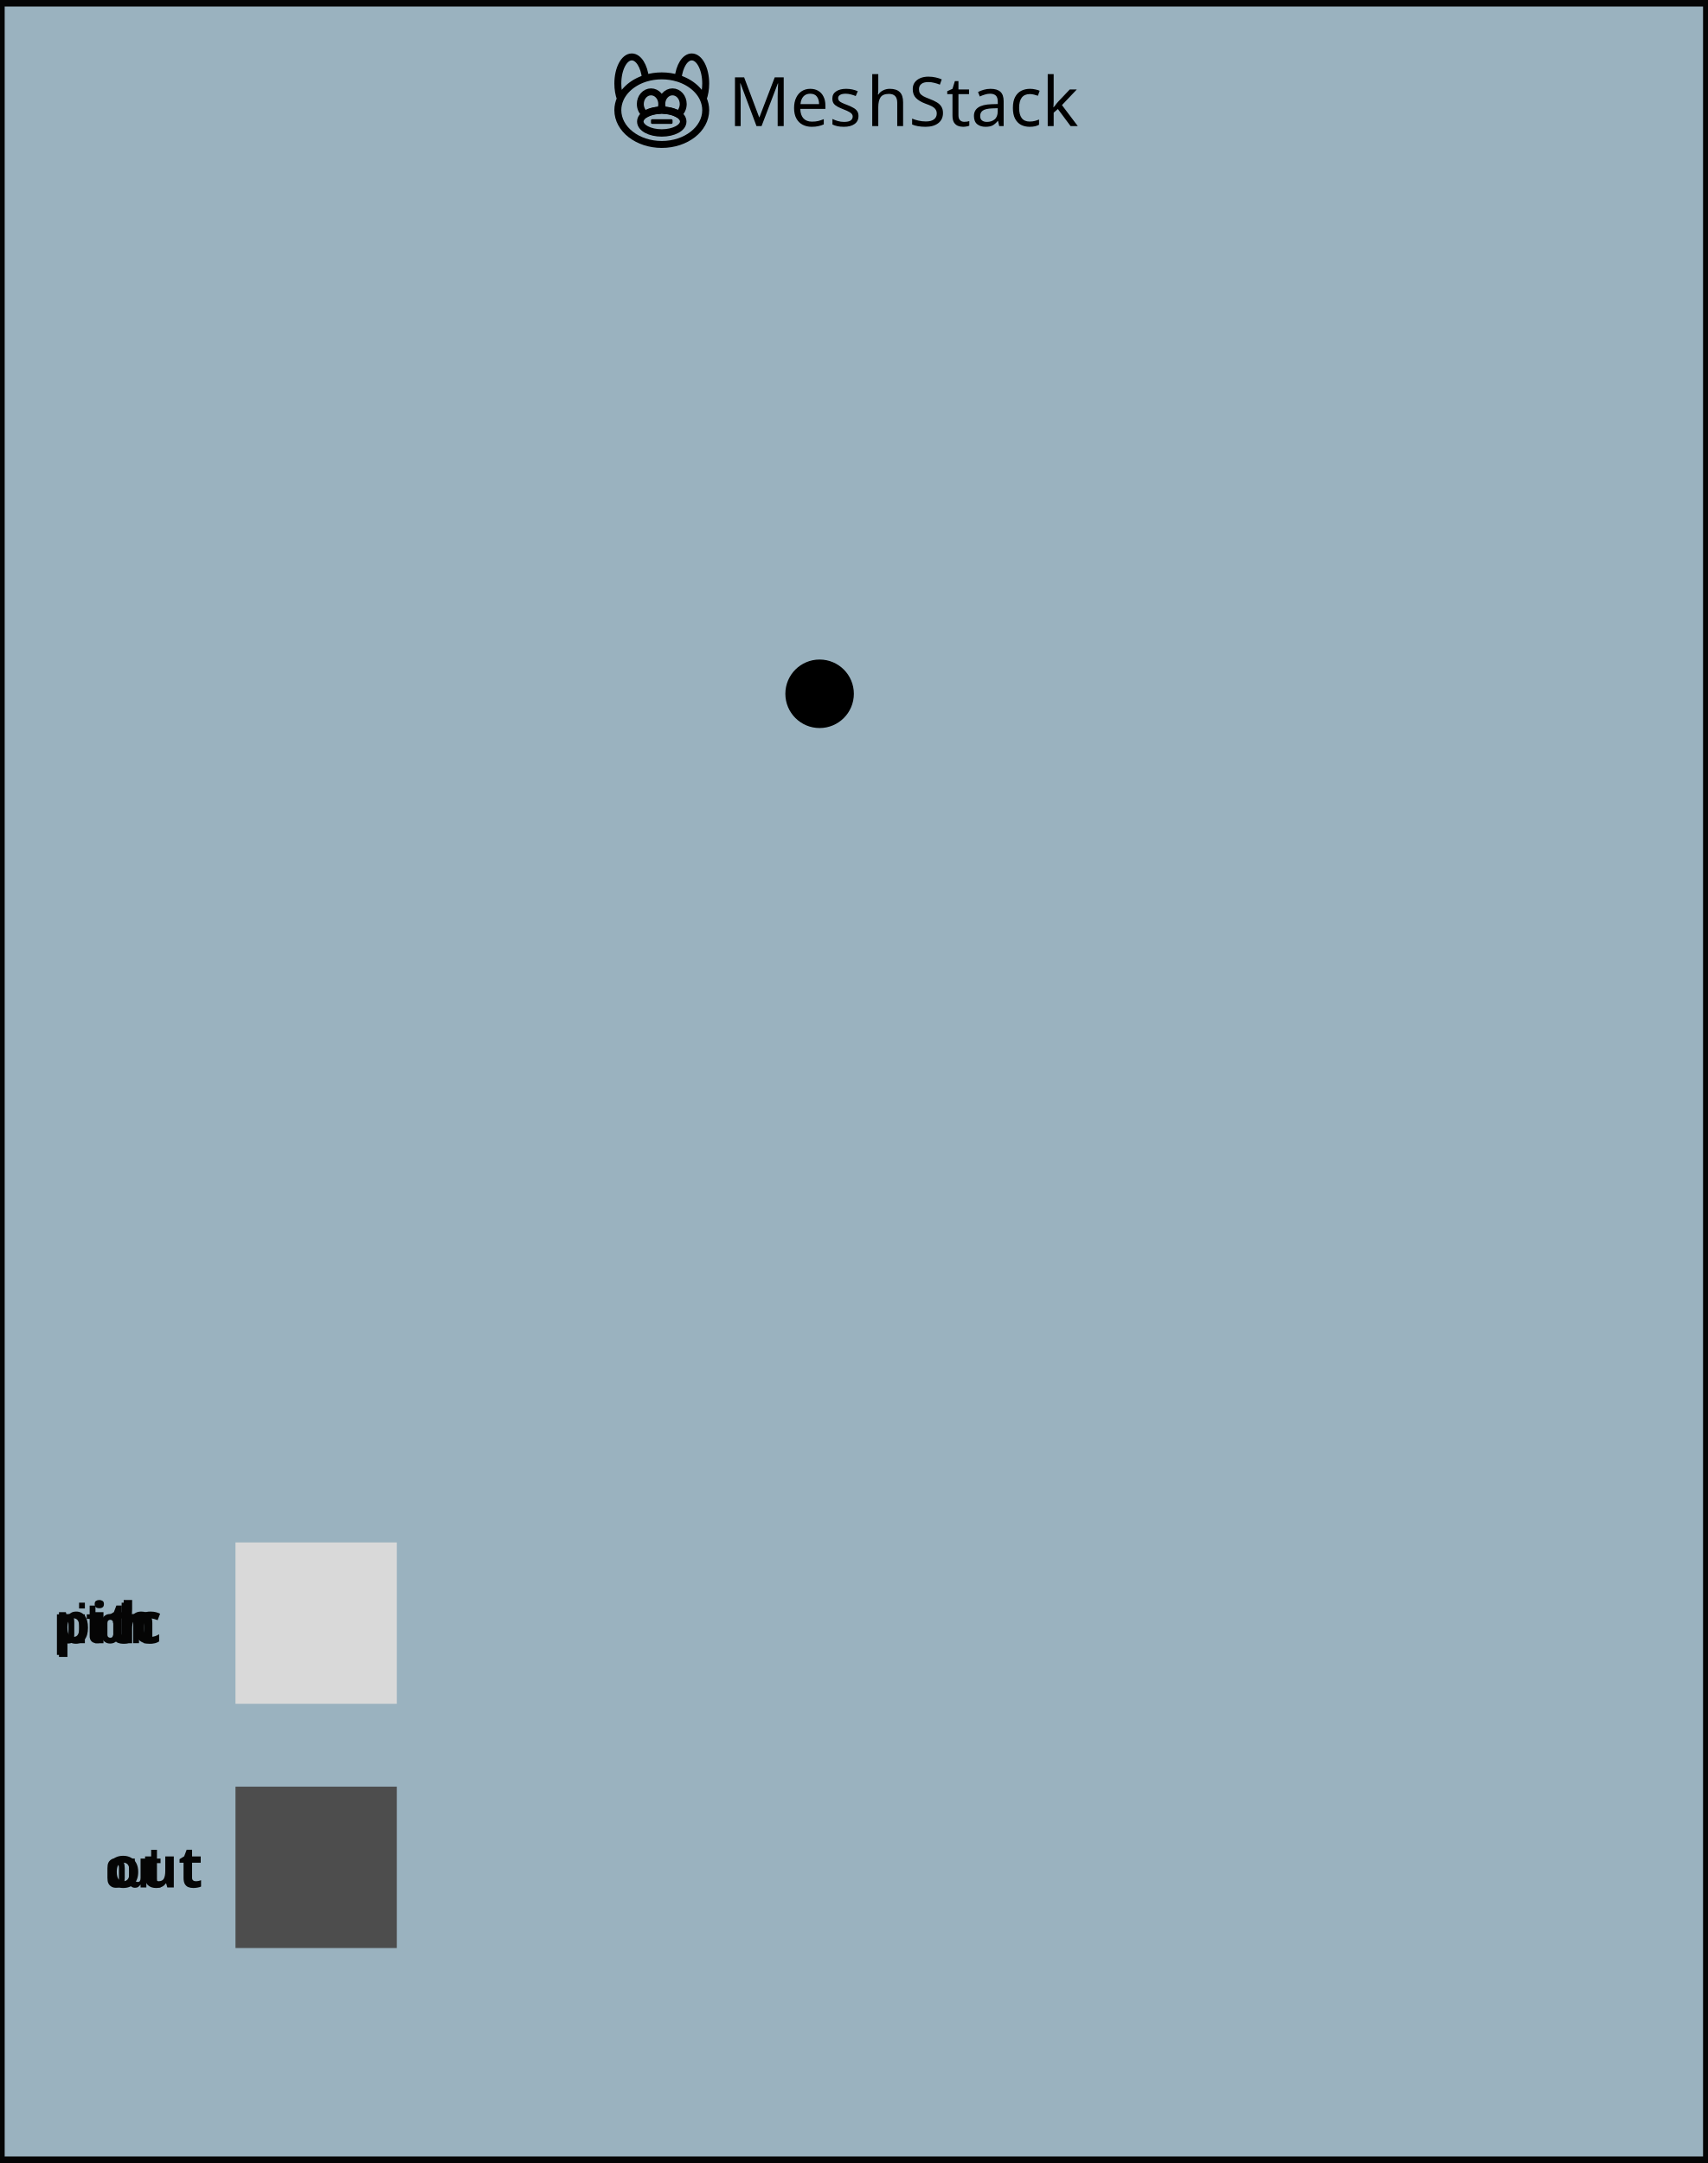
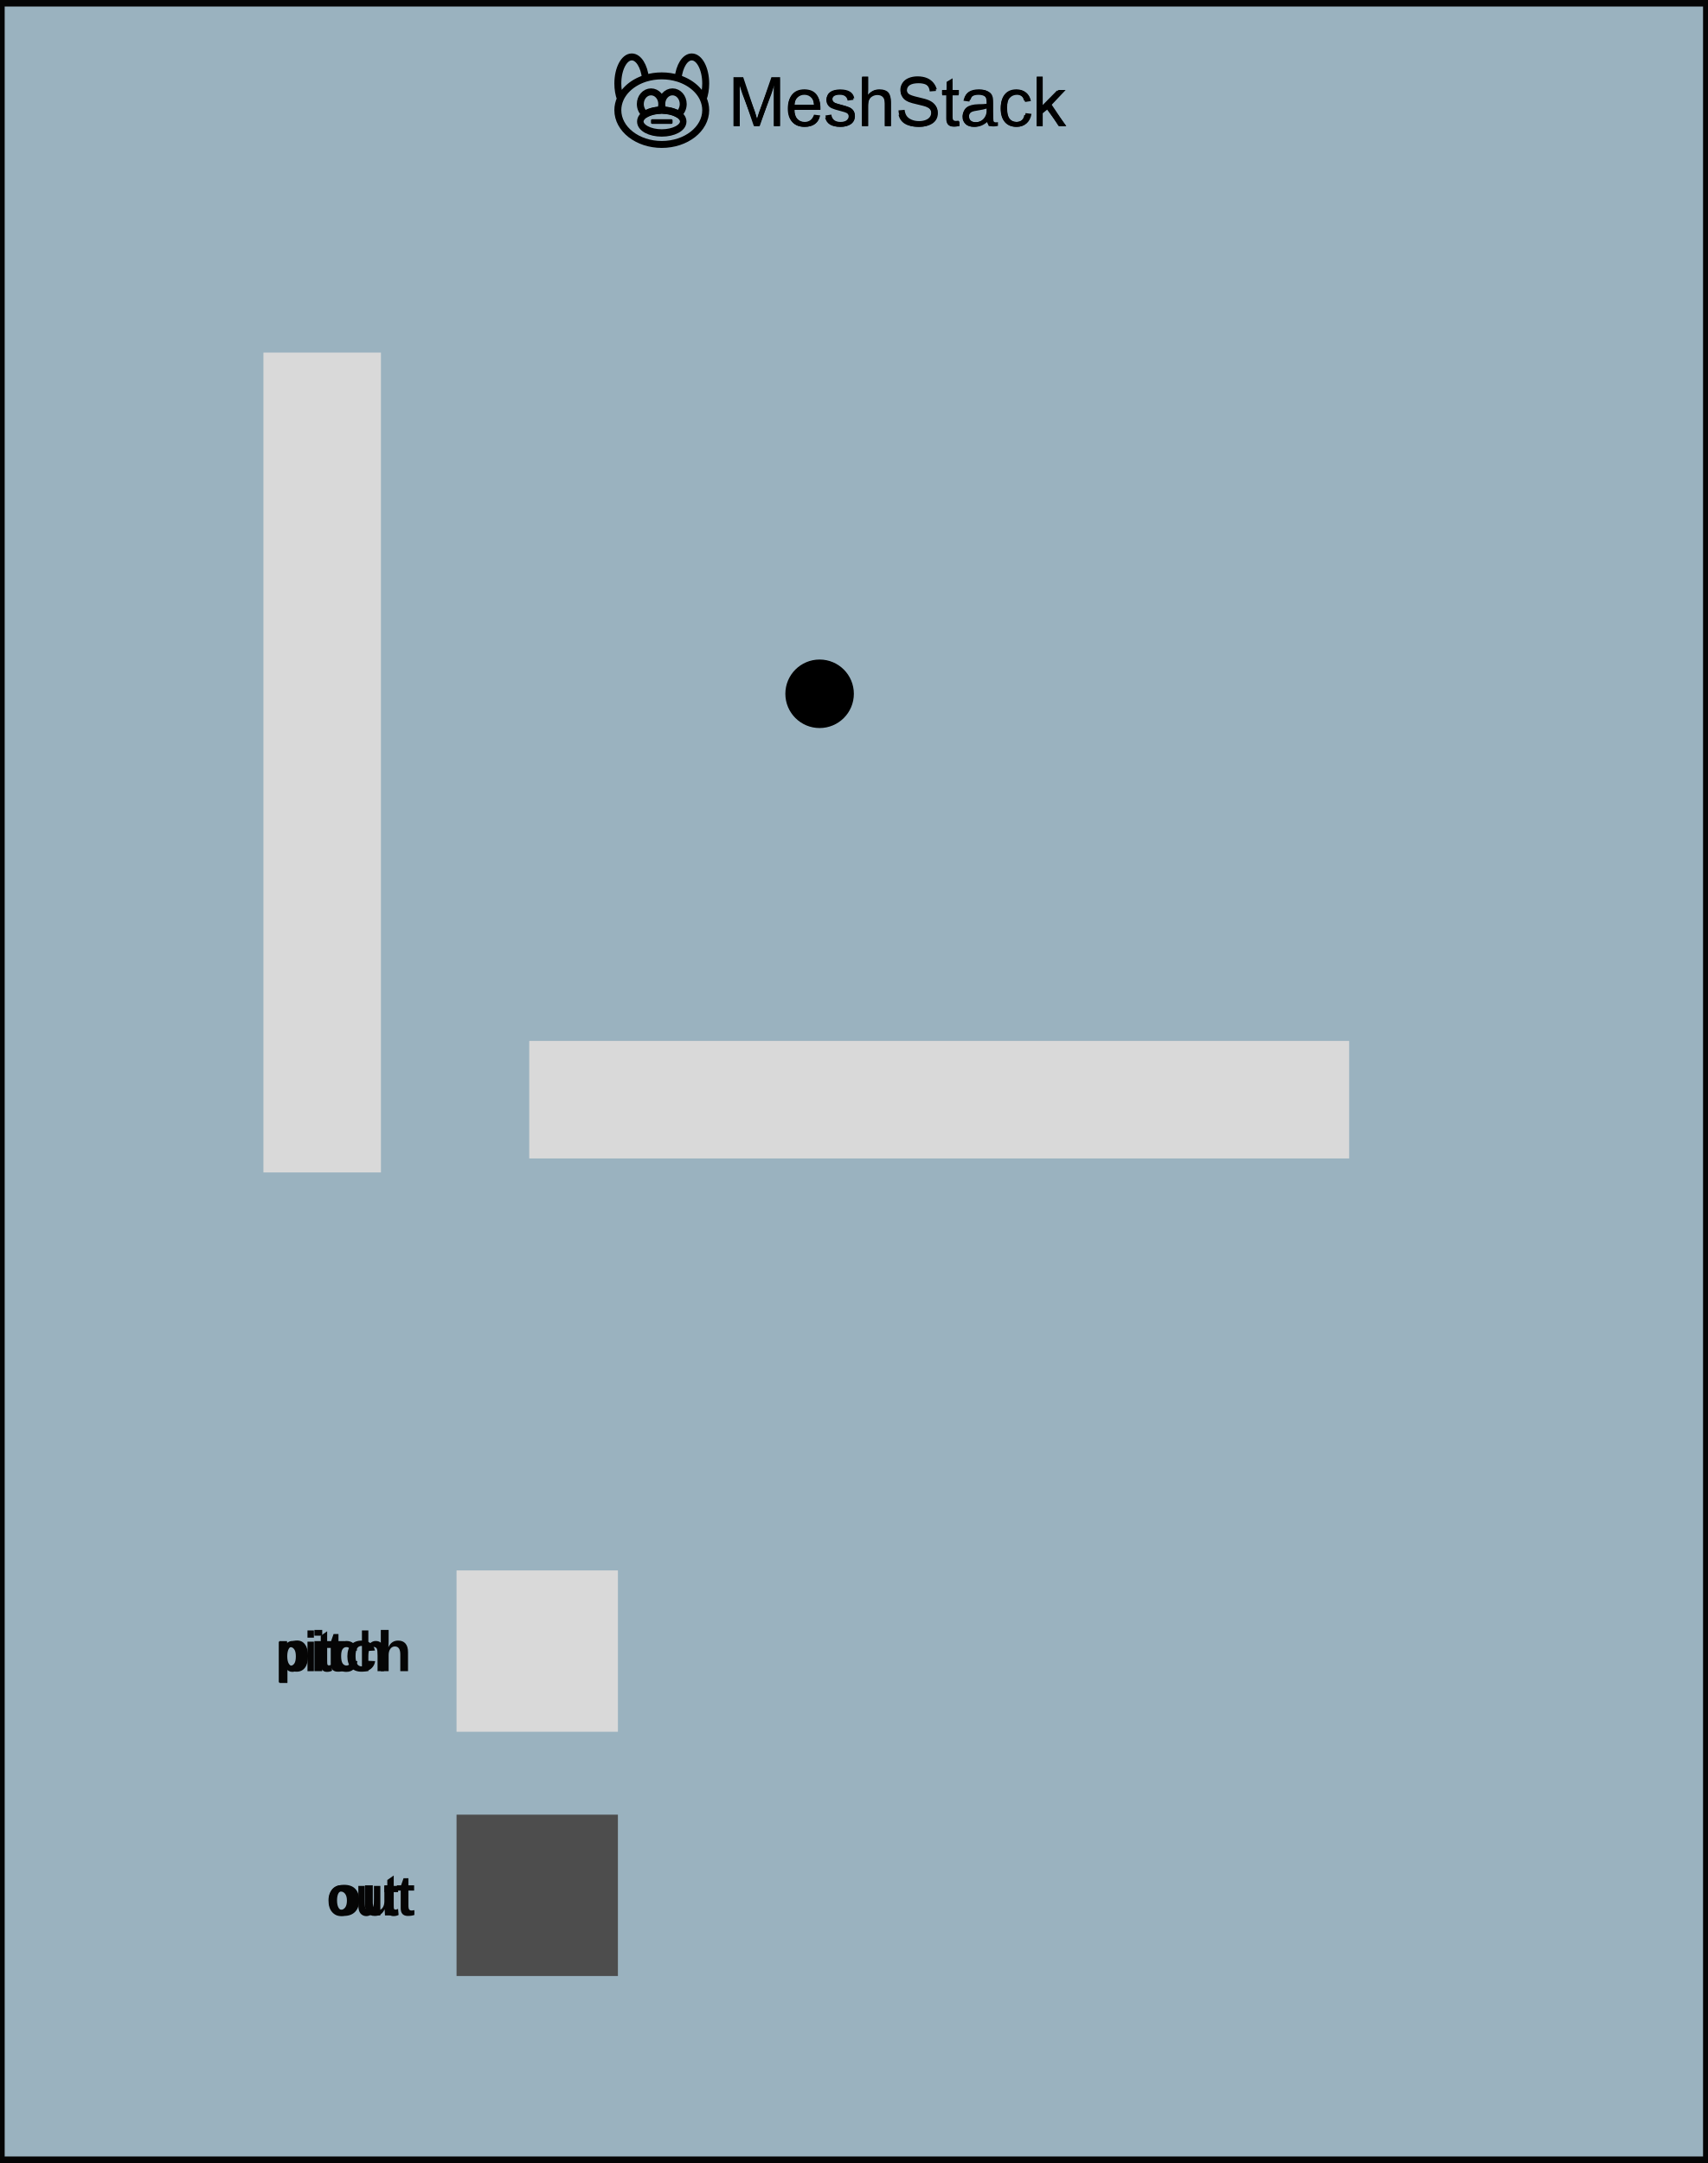
<svg xmlns="http://www.w3.org/2000/svg" width="100%" height="100%" viewBox="0 0 300 380" version="1.1" xml:space="preserve" style="fill-rule:evenodd;clip-rule:evenodd;stroke-linecap:round;stroke-linejoin:round;stroke-miterlimit:1.5;">
  <g transform="matrix(1.4417,0,0,2.01589,-75.7704,-120.797)">
    <rect x="52.556" y="59.922" width="208.087" height="188.503" style="fill:rgb(154,178,191);stroke:rgb(5,5,5);stroke-width:1.14px;" />
  </g>
-   <g id="Mode-knob" transform="matrix(0.758898,0,0,0.758898,101.741,-112.244)">
-     <circle cx="55.661" cy="308.513" r="7.929" />
-   </g>
-   <g transform="matrix(1,0,0,1,-25.2865,-27.7674)">
+   <g transform="matrix(1,0,0,1,13.5492,-22.8515)">
    <g id="Out-output" transform="matrix(0.175002,0,0,0.175002,57.2139,322.943)">
      <rect x="53.94" y="106.916" width="161.978" height="161.978" style="fill:rgb(77,77,77);" />
    </g>
    <g transform="matrix(1,0,0,1,-45.3679,241.05)">
-       <path d="M89.528,114.936C89.528,114.73 89.541,114.54 89.568,114.366C89.595,114.193 89.645,114.04 89.718,113.906C89.838,113.686 90.01,113.51 90.233,113.376C90.456,113.243 90.728,113.176 91.048,113.176C91.368,113.176 91.64,113.243 91.863,113.376C92.086,113.51 92.258,113.686 92.378,113.906C92.451,114.04 92.501,114.193 92.528,114.366C92.555,114.54 92.568,114.73 92.568,114.936L92.568,116.606C92.568,116.813 92.555,117.003 92.528,117.176C92.501,117.35 92.451,117.503 92.378,117.636C92.258,117.856 92.086,118.033 91.863,118.166C91.64,118.3 91.368,118.366 91.048,118.366C90.728,118.366 90.456,118.3 90.233,118.166C90.01,118.033 89.838,117.856 89.718,117.636C89.645,117.503 89.595,117.35 89.568,117.176C89.541,117.003 89.528,116.813 89.528,116.606L89.528,114.936ZM90.548,116.766C90.548,116.96 90.593,117.105 90.683,117.201C90.773,117.298 90.895,117.346 91.048,117.346C91.201,117.346 91.323,117.298 91.413,117.201C91.503,117.105 91.548,116.96 91.548,116.766L91.548,114.776C91.548,114.583 91.503,114.438 91.413,114.341C91.323,114.245 91.201,114.196 91.048,114.196C90.895,114.196 90.773,114.245 90.683,114.341C90.593,114.438 90.548,114.583 90.548,114.776L90.548,116.766Z" style="fill:rgb(5,5,5);fill-rule:nonzero;" />
-       <path d="M96.368,113.236L96.368,118.306L95.348,118.306L95.348,117.816L95.328,117.816C95.221,117.976 95.093,118.108 94.943,118.211C94.793,118.315 94.601,118.366 94.368,118.366C94.241,118.366 94.115,118.345 93.988,118.301C93.861,118.258 93.748,118.186 93.648,118.086C93.548,117.986 93.468,117.858 93.408,117.701C93.348,117.545 93.318,117.353 93.318,117.126L93.318,113.236L94.338,113.236L94.338,116.746C94.338,116.933 94.381,117.08 94.468,117.186C94.555,117.293 94.678,117.346 94.838,117.346C95.031,117.346 95.165,117.286 95.238,117.166C95.311,117.046 95.348,116.873 95.348,116.646L95.348,113.236L96.368,113.236Z" style="fill:rgb(5,5,5);fill-rule:nonzero;" />
-       <path d="M97.208,113.236L97.208,111.696L98.228,111.696L98.228,113.236L98.858,113.236L98.858,114.036L98.228,114.036L98.228,116.846C98.228,116.966 98.24,117.06 98.263,117.126C98.286,117.193 98.325,117.243 98.378,117.276C98.431,117.31 98.496,117.33 98.573,117.336C98.65,117.343 98.745,117.346 98.858,117.346L98.858,118.306L98.438,118.306C98.205,118.306 98.01,118.27 97.853,118.196C97.696,118.123 97.571,118.03 97.478,117.916C97.385,117.803 97.316,117.675 97.273,117.531C97.23,117.388 97.208,117.25 97.208,117.116L97.208,114.036L96.698,114.036L96.698,113.236L97.208,113.236Z" style="fill:rgb(5,5,5);fill-rule:nonzero;" />
+       <path d="M89.525,115.64C89.525,115.131 89.626,114.668 89.828,114.251C90.03,113.834 90.293,113.52 90.619,113.312C90.944,113.103 91.31,112.999 91.717,112.999C92.401,112.999 92.938,113.267 93.329,113.803C93.719,114.34 93.915,114.967 93.915,115.684C93.915,116.219 93.813,116.702 93.609,117.132C93.406,117.563 93.139,117.886 92.809,118.103C92.478,118.32 92.116,118.428 91.722,118.428C91.091,118.428 90.567,118.187 90.15,117.704C89.733,117.222 89.525,116.534 89.525,115.64ZM90.677,115.714C90.677,116.239 90.78,116.637 90.986,116.906C91.191,117.176 91.439,117.31 91.73,117.31C92.013,117.31 92.257,117.175 92.459,116.904C92.661,116.633 92.762,116.233 92.762,115.704C92.762,115.188 92.66,114.794 92.454,114.523C92.248,114.252 92.002,114.117 91.715,114.117C91.431,114.117 91.187,114.252 90.983,114.523C90.779,114.794 90.677,115.191 90.677,115.714Z" style="fill:rgb(5,5,5);fill-rule:nonzero;" />
+       <path d="M97.587,118.306L97.587,117.531C97.431,117.812 97.226,118.032 96.972,118.19C96.719,118.349 96.454,118.428 96.178,118.428C95.898,118.428 95.648,118.355 95.427,118.208C95.206,118.062 95.041,117.853 94.932,117.583C94.824,117.312 94.769,116.92 94.769,116.405L94.769,113.121L95.897,113.121L95.897,115.504C95.897,116.184 95.914,116.616 95.948,116.8C95.982,116.984 96.058,117.126 96.175,117.227C96.291,117.328 96.433,117.379 96.598,117.379C96.786,117.379 96.96,117.313 97.119,117.181C97.278,117.049 97.383,116.88 97.433,116.673C97.483,116.466 97.508,116.011 97.508,115.308L97.508,113.121L98.636,113.121L98.636,118.306L97.587,118.306Z" style="fill:rgb(5,5,5);fill-rule:nonzero;" />
+       <path d="M101.752,113.121L101.752,114.214L100.985,114.214L100.985,116.308C100.985,116.761 100.996,117.023 101.019,117.095C101.065,117.225 101.157,117.291 101.297,117.291C101.402,117.291 101.551,117.247 101.747,117.159L101.844,118.223C101.584,118.36 101.289,118.428 100.961,118.428C100.674,118.428 100.445,118.36 100.272,118.223C100.1,118.086 99.984,117.889 99.925,117.632C99.88,117.443 99.857,117.058 99.857,116.478L99.857,114.214L99.339,114.214L99.339,113.121L99.857,113.121L99.857,112.09L100.985,111.29L100.985,113.121L101.752,113.121Z" style="fill:rgb(5,5,5);fill-rule:nonzero;" />
    </g>
    <g transform="matrix(1,0,0,1,-45.3679,241.05)">
-       <text x="89.198px" y="118.306px" style="font-family:'DINCondensed-Bold', 'DIN Condensed';font-weight:700;font-stretch:condensed;font-size:10px;fill:rgb(5,5,5);">out</text>
+       <text x="89.198px" y="118.306px" style="font-family:'ArialNarrow-Bold', 'Arial', sans-serif;font-weight:700;font-stretch:condensed;font-size:10px;fill:rgb(5,5,5);">out</text>
    </g>
  </g>
-   <g transform="matrix(1,0,0,1,-1.06581e-14,46.566)">
+   <g transform="matrix(1,0,0,1,38.8357,51.4819)">
    <g id="Pitch-input" transform="matrix(0.175002,0,0,0.175002,31.9275,205.701)">
      <rect x="53.94" y="106.916" width="161.978" height="161.978" style="fill:rgb(217,217,217);" />
    </g>
    <g transform="matrix(1,0,0,1,-79.6179,123.809)">
-       <path d="M89.618,120.356L89.618,113.236L90.638,113.236L90.638,113.696C90.765,113.55 90.895,113.426 91.028,113.326C91.161,113.226 91.355,113.176 91.608,113.176C92.028,113.176 92.325,113.336 92.498,113.656C92.558,113.77 92.601,113.91 92.628,114.076C92.655,114.243 92.668,114.466 92.668,114.746L92.668,116.676C92.668,117.05 92.658,117.32 92.638,117.486C92.598,117.82 92.445,118.07 92.178,118.236C92.045,118.323 91.851,118.366 91.598,118.366C91.398,118.366 91.22,118.321 91.063,118.231C90.906,118.141 90.771,118.013 90.658,117.846L90.638,117.846L90.638,120.356L89.618,120.356ZM91.648,114.886C91.648,114.68 91.608,114.513 91.528,114.386C91.448,114.26 91.321,114.196 91.148,114.196C90.995,114.196 90.871,114.255 90.778,114.371C90.685,114.488 90.638,114.64 90.638,114.826L90.638,116.796C90.638,116.956 90.686,117.088 90.783,117.191C90.88,117.295 91.001,117.346 91.148,117.346C91.341,117.346 91.473,117.286 91.543,117.166C91.613,117.046 91.648,116.906 91.648,116.746L91.648,114.886Z" style="fill:rgb(5,5,5);fill-rule:nonzero;" />
-       <path d="M93.508,118.306L93.508,113.236L94.528,113.236L94.528,118.306L93.508,118.306ZM93.508,112.206L93.508,111.186L94.528,111.186L94.528,112.206L93.508,112.206Z" style="fill:rgb(5,5,5);fill-rule:nonzero;" />
-       <path d="M95.368,113.236L95.368,111.696L96.388,111.696L96.388,113.236L97.018,113.236L97.018,114.036L96.388,114.036L96.388,116.846C96.388,116.966 96.4,117.06 96.423,117.126C96.446,117.193 96.485,117.243 96.538,117.276C96.591,117.31 96.656,117.33 96.733,117.336C96.81,117.343 96.905,117.346 97.018,117.346L97.018,118.306L96.598,118.306C96.365,118.306 96.17,118.27 96.013,118.196C95.856,118.123 95.731,118.03 95.638,117.916C95.545,117.803 95.476,117.675 95.433,117.531C95.39,117.388 95.368,117.25 95.368,117.116L95.368,114.036L94.858,114.036L94.858,113.236L95.368,113.236Z" style="fill:rgb(5,5,5);fill-rule:nonzero;" />
-       <path d="M98.488,116.846C98.488,117.006 98.533,117.13 98.623,117.216C98.713,117.303 98.835,117.346 98.988,117.346C99.181,117.346 99.31,117.29 99.373,117.176C99.436,117.063 99.475,116.95 99.488,116.836L100.508,116.836C100.508,117.283 100.371,117.643 100.098,117.916C99.965,118.056 99.805,118.166 99.618,118.246C99.431,118.326 99.221,118.366 98.988,118.366C98.668,118.366 98.396,118.3 98.173,118.166C97.95,118.033 97.778,117.856 97.658,117.636C97.585,117.503 97.535,117.35 97.508,117.176C97.481,117.003 97.468,116.813 97.468,116.606L97.468,114.936C97.468,114.73 97.481,114.54 97.508,114.366C97.535,114.193 97.585,114.04 97.658,113.906C97.778,113.686 97.95,113.51 98.173,113.376C98.396,113.243 98.668,113.176 98.988,113.176C99.221,113.176 99.433,113.216 99.623,113.296C99.813,113.376 99.975,113.486 100.108,113.626C100.375,113.926 100.508,114.316 100.508,114.796L99.488,114.796C99.488,114.59 99.443,114.438 99.353,114.341C99.263,114.245 99.141,114.196 98.988,114.196C98.835,114.196 98.713,114.245 98.623,114.341C98.533,114.438 98.488,114.583 98.488,114.776L98.488,116.846Z" style="fill:rgb(5,5,5);fill-rule:nonzero;" />
-       <path d="M100.988,118.306L100.988,111.186L102.008,111.186L102.008,113.726L102.028,113.726C102.135,113.566 102.263,113.435 102.413,113.331C102.563,113.228 102.755,113.176 102.988,113.176C103.115,113.176 103.241,113.198 103.368,113.241C103.495,113.285 103.608,113.356 103.708,113.456C103.808,113.556 103.888,113.685 103.948,113.841C104.008,113.998 104.038,114.19 104.038,114.416L104.038,118.306L103.018,118.306L103.018,114.796C103.018,114.61 102.975,114.463 102.888,114.356C102.801,114.25 102.678,114.196 102.518,114.196C102.325,114.196 102.191,114.256 102.118,114.376C102.045,114.496 102.008,114.67 102.008,114.896L102.008,118.306L100.988,118.306Z" style="fill:rgb(5,5,5);fill-rule:nonzero;" />
+       <path d="M89.754,113.121L90.799,113.121L90.799,113.882C90.943,113.609 91.132,113.393 91.367,113.235C91.601,113.078 91.854,112.999 92.125,112.999C92.611,112.999 93.029,113.23 93.379,113.693C93.73,114.156 93.905,114.813 93.905,115.665C93.905,116.558 93.729,117.242 93.378,117.717C93.026,118.191 92.608,118.428 92.123,118.428C91.898,118.428 91.689,118.374 91.495,118.265C91.302,118.156 91.097,117.958 90.882,117.672L90.882,120.279L89.754,120.279L89.754,113.121ZM90.867,115.625C90.867,116.213 90.962,116.646 91.152,116.923C91.342,117.201 91.572,117.339 91.841,117.339C92.098,117.339 92.314,117.211 92.489,116.955C92.665,116.699 92.753,116.28 92.753,115.699C92.753,115.147 92.662,114.74 92.482,114.477C92.302,114.214 92.082,114.083 91.822,114.083C91.549,114.083 91.322,114.211 91.14,114.467C90.958,114.723 90.867,115.11 90.867,115.625Z" style="fill:rgb(5,5,5);fill-rule:nonzero;" />
+       <path d="M94.798,112.418L94.798,111.148L95.926,111.148L95.926,112.418L94.798,112.418ZM94.798,118.306L94.798,113.121L95.926,113.121L95.926,118.306L94.798,118.306Z" style="fill:rgb(5,5,5);fill-rule:nonzero;" />
+       <path d="M99.022,113.121L99.022,114.214L98.255,114.214L98.255,116.308C98.255,116.761 98.267,117.023 98.29,117.095C98.335,117.225 98.428,117.291 98.568,117.291C98.672,117.291 98.822,117.247 99.017,117.159L99.115,118.223C98.854,118.36 98.56,118.428 98.231,118.428C97.945,118.428 97.715,118.36 97.543,118.223C97.37,118.086 97.254,117.889 97.196,117.632C97.15,117.443 97.128,117.058 97.128,116.478L97.128,114.214L96.61,114.214L96.61,113.121L97.128,113.121L97.128,112.09L98.255,111.29L98.255,113.121L99.022,113.121Z" style="fill:rgb(5,5,5);fill-rule:nonzero;" />
+       <path d="M103.519,114.649L102.411,114.893C102.329,114.35 102.072,114.078 101.64,114.078C101.361,114.078 101.137,114.195 100.967,114.43C100.797,114.665 100.712,115.062 100.712,115.621C100.712,116.238 100.796,116.674 100.966,116.928C101.136,117.183 101.363,117.31 101.647,117.31C101.859,117.31 102.034,117.238 102.171,117.093C102.308,116.948 102.406,116.692 102.464,116.324L103.573,116.553C103.345,117.803 102.689,118.428 101.605,118.428C100.912,118.428 100.397,118.164 100.062,117.636C99.727,117.108 99.559,116.472 99.559,115.728C99.559,114.838 99.749,114.16 100.129,113.696C100.508,113.231 101.006,112.999 101.622,112.999C102.121,112.999 102.528,113.131 102.842,113.394C103.157,113.658 103.382,114.076 103.519,114.649Z" style="fill:rgb(5,5,5);fill-rule:nonzero;" />
+       <path d="M105.492,111.148L105.492,113.775C105.671,113.515 105.869,113.32 106.085,113.192C106.302,113.063 106.537,112.999 106.791,112.999C107.129,112.999 107.412,113.088 107.64,113.267C107.868,113.447 108.031,113.701 108.129,114.03C108.2,114.271 108.236,114.682 108.236,115.261L108.236,118.306L107.108,118.306L107.108,115.564C107.108,114.928 107.067,114.531 106.986,114.371C106.873,114.156 106.68,114.048 106.407,114.048C106.118,114.048 105.893,114.165 105.733,114.398C105.572,114.631 105.492,115.067 105.492,115.706L105.492,118.306L104.364,118.306L104.364,111.148L105.492,111.148Z" style="fill:rgb(5,5,5);fill-rule:nonzero;" />
    </g>
    <g transform="matrix(1,0,0,1,-79.6179,123.809)">
-       <text x="89.198px" y="118.306px" style="font-family:'DINCondensed-Bold', 'DIN Condensed';font-weight:700;font-stretch:condensed;font-size:10px;fill:rgb(5,5,5);">pitc<tspan x="100.568px " y="118.306px ">h</tspan>
-       </text>
+       <text x="89.198px" y="118.306px" style="font-family:'ArialNarrow-Bold', 'Arial', sans-serif;font-weight:700;font-stretch:condensed;font-size:10px;fill:rgb(5,5,5);">pitch</text>
    </g>
  </g>
+   <g id="Mode-knob-3" transform="matrix(0.758898,0,0,0.758898,101.741,-112.244)">
+     <circle cx="55.661" cy="308.513" r="7.929" />
+   </g>
+   <g id="Two-VSlider" transform="matrix(6.12323e-17,-1,1,6.12323e-17,-136.598,298.952)">
+     <rect x="92.975" y="182.872" width="144.036" height="20.647" style="fill:rgb(217,217,217);" />
+   </g>
+   <rect id="One-HSlider" x="92.975" y="182.872" width="144.036" height="20.647" style="fill:rgb(217,217,217);" />
  <g transform="matrix(1,0,0,1,123.857,-3.32089)">
    <g transform="matrix(1,0,0,1,43.2454,1.87477)">
-       <text x="-39.144px" y="23.596px" style="font-family:'Luminari-Regular', 'Luminari';font-size:12px;">Mes<tspan x="-14.892px -7.428px " y="23.596px 23.596px ">hS</tspan>tack</text>
+       <path d="M-38.253,23.596L-38.253,15.006L-36.542,15.006L-34.509,21.088C-34.321,21.654 -34.185,22.078 -34.099,22.359C-34.001,22.047 -33.849,21.588 -33.642,20.982L-31.585,15.006L-30.056,15.006L-30.056,23.596L-31.151,23.596L-31.151,16.406L-33.647,23.596L-34.673,23.596L-37.157,16.283L-37.157,23.596L-38.253,23.596Z" style="fill-rule:nonzero;" />
+       <path d="M-24.097,21.592L-23.007,21.727C-23.179,22.363 -23.497,22.857 -23.962,23.209C-24.427,23.561 -25.02,23.736 -25.743,23.736C-26.653,23.736 -27.375,23.456 -27.908,22.896C-28.441,22.335 -28.708,21.549 -28.708,20.537C-28.708,19.49 -28.438,18.678 -27.899,18.1C-27.36,17.522 -26.661,17.232 -25.802,17.232C-24.97,17.232 -24.29,17.516 -23.763,18.082C-23.235,18.648 -22.972,19.445 -22.972,20.473C-22.972,20.535 -22.974,20.629 -22.978,20.754L-27.618,20.754C-27.579,21.438 -27.386,21.961 -27.038,22.324C-26.69,22.688 -26.257,22.869 -25.737,22.869C-25.351,22.869 -25.02,22.768 -24.747,22.564C-24.474,22.361 -24.257,22.037 -24.097,21.592ZM-27.56,19.887L-24.085,19.887C-24.132,19.363 -24.265,18.971 -24.483,18.709C-24.819,18.303 -25.255,18.1 -25.79,18.1C-26.274,18.1 -26.682,18.262 -27.012,18.586C-27.342,18.91 -27.524,19.344 -27.56,19.887Z" style="fill-rule:nonzero;" />
+       <path d="M-22.104,21.738L-21.062,21.574C-21.003,21.992 -20.84,22.313 -20.572,22.535C-20.305,22.758 -19.931,22.869 -19.45,22.869C-18.966,22.869 -18.606,22.771 -18.372,22.573C-18.138,22.376 -18.02,22.145 -18.02,21.879C-18.02,21.641 -18.124,21.453 -18.331,21.316C-18.476,21.223 -18.835,21.104 -19.409,20.959C-20.183,20.764 -20.719,20.595 -21.018,20.452C-21.316,20.31 -21.543,20.112 -21.697,19.86C-21.852,19.608 -21.929,19.33 -21.929,19.025C-21.929,18.748 -21.865,18.491 -21.738,18.255C-21.611,18.019 -21.438,17.822 -21.22,17.666C-21.056,17.545 -20.832,17.442 -20.549,17.358C-20.266,17.274 -19.962,17.232 -19.638,17.232C-19.149,17.232 -18.721,17.303 -18.352,17.443C-17.982,17.584 -17.71,17.774 -17.534,18.015C-17.358,18.255 -17.237,18.576 -17.171,18.979L-18.202,19.119C-18.249,18.799 -18.385,18.549 -18.609,18.369C-18.834,18.189 -19.151,18.1 -19.562,18.1C-20.046,18.1 -20.392,18.18 -20.599,18.34C-20.806,18.5 -20.909,18.688 -20.909,18.902C-20.909,19.039 -20.866,19.162 -20.78,19.272C-20.694,19.385 -20.56,19.479 -20.376,19.553C-20.27,19.592 -19.96,19.682 -19.444,19.822C-18.698,20.022 -18.178,20.185 -17.883,20.312C-17.588,20.439 -17.356,20.623 -17.188,20.865C-17.02,21.107 -16.937,21.408 -16.937,21.768C-16.937,22.119 -17.039,22.45 -17.244,22.761C-17.449,23.071 -17.745,23.312 -18.132,23.481C-18.519,23.651 -18.956,23.736 -19.444,23.736C-20.253,23.736 -20.869,23.568 -21.293,23.232C-21.717,22.897 -21.987,22.398 -22.104,21.738Z" style="fill-rule:nonzero;" />
+       <path d="M-15.683,23.596L-15.683,15.006L-14.628,15.006L-14.628,18.088C-14.136,17.518 -13.515,17.232 -12.765,17.232C-12.304,17.232 -11.903,17.323 -11.563,17.505C-11.224,17.687 -10.98,17.938 -10.834,18.258C-10.687,18.578 -10.614,19.043 -10.614,19.652L-10.614,23.596L-11.669,23.596L-11.669,19.652C-11.669,19.125 -11.783,18.741 -12.012,18.501C-12.24,18.261 -12.563,18.141 -12.981,18.141C-13.294,18.141 -13.588,18.222 -13.863,18.384C-14.139,18.546 -14.335,18.766 -14.452,19.043C-14.569,19.32 -14.628,19.703 -14.628,20.191L-14.628,23.596L-15.683,23.596Z" style="fill-rule:nonzero;" />
+       <path d="M-9.261,20.836L-8.188,20.742C-8.138,21.172 -8.02,21.524 -7.834,21.8C-7.648,22.075 -7.36,22.298 -6.97,22.468C-6.579,22.638 -6.14,22.723 -5.651,22.723C-5.218,22.723 -4.835,22.658 -4.503,22.529C-4.171,22.4 -3.924,22.224 -3.762,21.999C-3.6,21.774 -3.519,21.529 -3.519,21.264C-3.519,20.994 -3.597,20.759 -3.753,20.558C-3.909,20.356 -4.167,20.188 -4.526,20.051C-4.757,19.961 -5.267,19.821 -6.056,19.632C-6.845,19.442 -7.397,19.264 -7.714,19.096C-8.124,18.881 -8.43,18.614 -8.631,18.296C-8.832,17.978 -8.933,17.621 -8.933,17.227C-8.933,16.793 -8.81,16.388 -8.563,16.011C-8.317,15.634 -7.958,15.348 -7.485,15.152C-7.013,14.957 -6.487,14.859 -5.909,14.859C-5.272,14.859 -4.711,14.962 -4.225,15.167C-3.738,15.372 -3.364,15.674 -3.103,16.072C-2.841,16.471 -2.7,16.922 -2.681,17.426L-3.77,17.508C-3.829,16.965 -4.027,16.555 -4.365,16.277C-4.703,16 -5.202,15.861 -5.862,15.861C-6.55,15.861 -7.051,15.987 -7.365,16.239C-7.68,16.491 -7.837,16.795 -7.837,17.15C-7.837,17.459 -7.726,17.713 -7.503,17.912C-7.284,18.111 -6.713,18.315 -5.789,18.524C-4.865,18.733 -4.231,18.916 -3.888,19.072C-3.388,19.303 -3.019,19.595 -2.78,19.948C-2.542,20.302 -2.423,20.709 -2.423,21.17C-2.423,21.627 -2.554,22.058 -2.815,22.462C-3.077,22.866 -3.453,23.181 -3.943,23.405C-4.434,23.63 -4.985,23.742 -5.599,23.742C-6.376,23.742 -7.027,23.629 -7.553,23.402C-8.078,23.176 -8.49,22.835 -8.789,22.38C-9.088,21.925 -9.245,21.41 -9.261,20.836Z" style="fill-rule:nonzero;" />
+       <path d="M1.298,22.652L1.45,23.584C1.153,23.647 0.888,23.678 0.653,23.678C0.271,23.678 -0.026,23.617 -0.237,23.496C-0.448,23.375 -0.597,23.216 -0.683,23.019C-0.769,22.821 -0.812,22.406 -0.812,21.773L-0.812,18.193L-1.585,18.193L-1.585,17.373L-0.812,17.373L-0.812,15.832L0.237,15.199L0.237,17.373L1.298,17.373L1.298,18.193L0.237,18.193L0.237,21.832C0.237,22.133 0.256,22.326 0.293,22.412C0.33,22.498 0.391,22.566 0.475,22.617C0.559,22.668 0.679,22.693 0.835,22.693C0.952,22.693 1.106,22.68 1.298,22.652Z" style="fill-rule:nonzero;" />
+       <path d="M6.39,22.828C5.999,23.16 5.623,23.395 5.262,23.531C4.9,23.668 4.513,23.736 4.099,23.736C3.415,23.736 2.89,23.569 2.522,23.235C2.155,22.901 1.972,22.475 1.972,21.955C1.972,21.65 2.041,21.372 2.18,21.12C2.318,20.868 2.5,20.666 2.725,20.514C2.949,20.361 3.202,20.246 3.483,20.168C3.69,20.113 4.003,20.061 4.421,20.01C5.272,19.908 5.899,19.787 6.302,19.647C6.306,19.502 6.308,19.41 6.308,19.371C6.308,18.941 6.208,18.639 6.009,18.463C5.739,18.225 5.339,18.106 4.808,18.106C4.312,18.106 3.945,18.192 3.709,18.366C3.473,18.54 3.298,18.848 3.185,19.289L2.153,19.148C2.247,18.707 2.401,18.351 2.616,18.079C2.831,17.808 3.142,17.599 3.548,17.452C3.954,17.306 4.425,17.232 4.96,17.232C5.491,17.232 5.923,17.295 6.255,17.42C6.587,17.545 6.831,17.702 6.987,17.892C7.144,18.081 7.253,18.32 7.315,18.609C7.351,18.789 7.368,19.113 7.368,19.582L7.368,20.988C7.368,21.969 7.391,22.589 7.436,22.849C7.48,23.108 7.569,23.357 7.702,23.596L6.601,23.596C6.491,23.377 6.421,23.121 6.39,22.828ZM6.302,20.473C5.919,20.629 5.345,20.762 4.579,20.871C4.146,20.934 3.839,21.004 3.659,21.082C3.48,21.16 3.341,21.274 3.243,21.425C3.146,21.575 3.097,21.742 3.097,21.926C3.097,22.207 3.203,22.441 3.416,22.629C3.629,22.816 3.94,22.91 4.351,22.91C4.757,22.91 5.118,22.821 5.435,22.644C5.751,22.466 5.983,22.223 6.132,21.914C6.245,21.676 6.302,21.324 6.302,20.859L6.302,20.473Z" style="fill-rule:nonzero;" />
+       <path d="M13.063,21.316L14.101,21.451C13.987,22.166 13.697,22.726 13.23,23.13C12.764,23.534 12.19,23.736 11.511,23.736C10.659,23.736 9.975,23.458 9.457,22.901C8.939,22.345 8.681,21.547 8.681,20.508C8.681,19.836 8.792,19.248 9.015,18.744C9.237,18.24 9.576,17.862 10.031,17.61C10.486,17.358 10.981,17.232 11.517,17.232C12.192,17.232 12.745,17.403 13.175,17.745C13.605,18.087 13.88,18.572 14.001,19.201L12.976,19.359C12.878,18.941 12.705,18.627 12.457,18.416C12.209,18.205 11.909,18.1 11.558,18.1C11.026,18.1 10.595,18.29 10.263,18.671C9.931,19.052 9.765,19.654 9.765,20.479C9.765,21.314 9.925,21.922 10.245,22.301C10.565,22.68 10.983,22.869 11.499,22.869C11.913,22.869 12.259,22.742 12.536,22.488C12.813,22.234 12.989,21.844 13.063,21.316Z" style="fill-rule:nonzero;" />
+       <path d="M15.009,23.596L15.009,15.006L16.063,15.006L16.063,19.904L18.56,17.373L19.925,17.373L17.546,19.682L20.165,23.596L18.864,23.596L16.808,20.414L16.063,21.129L16.063,23.596L15.009,23.596Z" style="fill-rule:nonzero;" />
+     </g>
+     <g transform="matrix(1,0,0,1,43.2454,1.87477)">
+       <text x="-39.144px" y="23.596px" style="font-family:'ArialMT', 'Arial', sans-serif;font-size:12px;">MeshStack</text>
    </g>
    <g transform="matrix(0.0178906,0,0,0.0202937,-16.7622,10.0338)">
      <g transform="matrix(55.8954,0,0,49.2765,-878.032,-330.791)">
        <path d="M27.733,13.757C27.957,11.616 28.949,10 30.136,10C31.489,10 32.587,12.095 32.587,14.677C32.587,15.669 32.424,16.59 32.148,17.347C32.432,17.974 32.587,18.65 32.587,19.353C32.587,22.678 29.128,25.378 24.868,25.378C20.609,25.378 17.15,22.678 17.15,19.353C17.15,18.65 17.305,17.974 17.589,17.347C17.313,16.59 17.15,15.669 17.15,14.677C17.15,12.095 18.248,10 19.601,10C20.788,10 21.779,11.616 22.003,13.757L22.04,13.746C22.915,13.476 23.87,13.328 24.868,13.328C25.881,13.328 26.847,13.48 27.733,13.757ZM17.609,17.304L17.606,17.31L17.609,17.304ZM32.128,17.305L32.131,17.31L32.128,17.305ZM17.627,17.265L17.623,17.273L17.627,17.265ZM32.11,17.266L32.113,17.273L32.11,17.266ZM17.645,17.227L17.641,17.236L17.645,17.227ZM32.092,17.228L32.096,17.236L32.092,17.228ZM17.663,17.19L17.659,17.2L17.663,17.19ZM32.074,17.191L32.078,17.199L32.074,17.191ZM17.682,17.153L17.677,17.162L17.682,17.153ZM32.055,17.154L32.059,17.161L32.055,17.154ZM17.7,17.117L17.696,17.125L17.7,17.117ZM32.037,17.117L32.04,17.123L32.037,17.117ZM17.719,17.081L17.717,17.085L17.719,17.081ZM32.018,17.081L32.019,17.082L32.018,17.081ZM17.782,16.964L17.778,16.971L17.782,16.964ZM31.957,16.968L31.958,16.97L31.957,16.968ZM17.804,16.925L17.798,16.935L17.804,16.925ZM31.935,16.928L31.938,16.934L31.935,16.928ZM17.825,16.888L17.818,16.9L17.825,16.888ZM31.914,16.891L31.918,16.899L31.914,16.891ZM17.845,16.852L17.838,16.865L17.845,16.852ZM31.893,16.854L31.898,16.863L31.893,16.854ZM17.866,16.817L17.859,16.829L17.866,16.817ZM31.871,16.819L31.876,16.827L31.871,16.819ZM17.888,16.782L17.88,16.794L17.888,16.782ZM31.85,16.783L31.855,16.791L31.85,16.783ZM17.909,16.747L17.902,16.758L17.909,16.747ZM31.829,16.748L31.832,16.754L31.829,16.748ZM17.931,16.712L17.925,16.72L17.931,16.712ZM31.807,16.713L31.808,16.714L31.807,16.713ZM17.979,16.635L17.975,16.642L17.979,16.635ZM18.005,16.596L17.998,16.608L18.005,16.596ZM31.735,16.602L31.738,16.606L31.735,16.602ZM18.029,16.561L18.02,16.573L18.029,16.561ZM31.711,16.564L31.716,16.572L31.711,16.564ZM18.052,16.526L18.043,16.539L18.052,16.526ZM31.686,16.529L31.692,16.537L31.686,16.529ZM18.076,16.492L18.066,16.505L18.076,16.492ZM31.663,16.494L31.669,16.503L31.663,16.494ZM18.1,16.458L18.09,16.471L18.1,16.458ZM31.639,16.459L31.645,16.469L31.639,16.459ZM18.124,16.424L18.114,16.437L18.124,16.424ZM31.614,16.425L31.62,16.434L31.614,16.425ZM18.148,16.39L18.139,16.403L18.148,16.39ZM31.59,16.392L31.595,16.398L31.59,16.392ZM18.172,16.357L18.164,16.367L18.172,16.357ZM31.566,16.358L31.567,16.36L31.566,16.358ZM18.197,16.324L18.196,16.324L18.197,16.324ZM18.23,16.28L18.222,16.291L18.23,16.28ZM31.513,16.288L31.514,16.289L31.513,16.288ZM18.257,16.245L18.247,16.258L18.257,16.245ZM31.484,16.249L31.489,16.256L31.484,16.249ZM18.283,16.211L18.272,16.225L18.283,16.211ZM31.456,16.214L31.463,16.223L31.456,16.214ZM18.309,16.178L18.298,16.192L18.309,16.178ZM31.43,16.18L31.438,16.19L31.43,16.18ZM18.335,16.145L18.324,16.16L18.335,16.145ZM31.403,16.147L31.411,16.158L31.403,16.147ZM18.362,16.113L18.35,16.127L18.362,16.113ZM31.376,16.114L31.385,16.125L31.376,16.114ZM18.388,16.081L18.377,16.094L18.388,16.081ZM31.35,16.082L31.357,16.091L31.35,16.082ZM18.415,16.049L18.404,16.061L18.415,16.049ZM31.323,16.05L31.329,16.057L31.323,16.05ZM18.442,16.017L18.433,16.027L18.442,16.017ZM31.295,16.018L31.298,16.021L31.295,16.018ZM18.473,15.981L18.469,15.985L18.473,15.981ZM18.507,15.942L18.497,15.954L18.507,15.942ZM31.234,15.947L31.239,15.953L31.234,15.947ZM18.536,15.909L18.525,15.922L18.536,15.909ZM31.203,15.912L31.211,15.921L31.203,15.912ZM18.565,15.877L18.553,15.891L18.565,15.877ZM31.174,15.879L31.183,15.89L31.174,15.879ZM18.594,15.846L18.581,15.86L18.594,15.846ZM31.145,15.847L31.155,15.859L31.145,15.847ZM18.622,15.815L18.61,15.828L18.622,15.815ZM31.115,15.816L31.126,15.827L31.115,15.816ZM18.651,15.784L18.639,15.797L18.651,15.784ZM31.086,15.785L31.097,15.796L31.086,15.785ZM18.68,15.753L18.668,15.766L18.68,15.753ZM31.057,15.754L31.067,15.765L31.057,15.754ZM18.71,15.723L18.698,15.735L18.71,15.723ZM31.027,15.723L31.037,15.733L31.027,15.723ZM18.739,15.692L18.73,15.702L18.739,15.692ZM30.998,15.693L31.003,15.698L30.998,15.693ZM18.775,15.656L18.769,15.662L18.775,15.656ZM30.965,15.659L30.967,15.662L30.965,15.659ZM18.81,15.621L18.799,15.632L18.81,15.621ZM30.928,15.622L30.937,15.632L30.928,15.622ZM18.842,15.59L18.83,15.602L18.842,15.59ZM30.895,15.591L30.907,15.602L30.895,15.591ZM18.873,15.56L18.86,15.572L18.873,15.56ZM30.864,15.56L30.876,15.572L30.864,15.56ZM18.904,15.53L18.891,15.543L18.904,15.53ZM30.832,15.53L30.846,15.543L30.832,15.53ZM30.801,15.5L30.814,15.513L30.801,15.5ZM18.936,15.501L18.923,15.513L18.936,15.501ZM30.769,15.471L30.783,15.484L30.769,15.471ZM18.967,15.471L18.954,15.483L18.967,15.471ZM30.738,15.442L30.751,15.454L30.738,15.442ZM18.999,15.442L18.986,15.454L18.999,15.442ZM30.706,15.413L30.719,15.425L30.706,15.413ZM19.031,15.413L19.019,15.424L19.031,15.413ZM30.674,15.384L30.684,15.394L30.674,15.384ZM19.063,15.385L19.056,15.391L19.063,15.385ZM30.63,15.346L30.642,15.356L30.63,15.346ZM19.101,15.35L19.095,15.356L19.101,15.35ZM30.595,15.315L30.61,15.328L30.595,15.315ZM19.139,15.318L19.128,15.327L19.139,15.318ZM30.561,15.286L30.577,15.3L30.561,15.286ZM19.173,15.288L19.161,15.299L19.173,15.288ZM30.528,15.258L30.544,15.272L30.528,15.258ZM19.207,15.26L19.194,15.271L19.207,15.26ZM30.494,15.23L30.511,15.244L30.494,15.23ZM19.241,15.231L19.227,15.243L19.241,15.231ZM30.461,15.202L30.478,15.216L30.461,15.202ZM19.274,15.204L19.261,15.215L19.274,15.204ZM30.427,15.175L30.444,15.189L30.427,15.175ZM19.308,15.176L19.295,15.187L19.308,15.176ZM30.393,15.147L30.41,15.161L30.393,15.147ZM19.342,15.149L19.33,15.158L19.342,15.149ZM30.359,15.12L30.376,15.134L30.359,15.12ZM19.377,15.121L19.366,15.129L19.377,15.121ZM30.325,15.093L30.343,15.107L30.326,15.094L30.305,15.078L30.325,15.093ZM19.411,15.094L19.409,15.096L19.411,15.094ZM30.273,15.053L30.292,15.068L30.273,15.053ZM19.452,15.062L19.446,15.067L19.452,15.062ZM30.238,15.027L30.257,15.041L30.238,15.027ZM19.492,15.032L19.481,15.04L19.492,15.032ZM30.203,15L30.222,15.015L30.203,15ZM19.529,15.004L19.516,15.013L19.529,15.004ZM30.168,14.974L30.187,14.989L30.168,14.974ZM19.565,14.977L19.552,14.987L19.565,14.977ZM30.132,14.948L30.152,14.963L30.132,14.948ZM19.601,14.951L19.588,14.961L19.601,14.951ZM30.097,14.922L30.117,14.937L30.097,14.922ZM19.637,14.925L19.624,14.934L19.637,14.925ZM30.061,14.897L30.081,14.911L30.061,14.897ZM19.673,14.899L19.661,14.908L19.673,14.899ZM30.025,14.871L30.046,14.886L30.025,14.871ZM19.71,14.873L19.698,14.881L19.71,14.873ZM29.988,14.846L30.011,14.862L29.988,14.846ZM19.746,14.848L19.738,14.853L19.746,14.848ZM29.954,14.822L29.915,14.796C29.928,14.805 29.941,14.813 29.954,14.822ZM19.826,14.793L19.821,14.796L19.826,14.793ZM29.858,14.758L29.881,14.773L29.858,14.758ZM19.868,14.765L19.858,14.771L19.868,14.765ZM29.822,14.734L29.845,14.749L29.822,14.734ZM19.907,14.739L19.896,14.747L19.907,14.739ZM29.785,14.71L29.807,14.724L29.785,14.71ZM19.946,14.714L19.933,14.722L19.946,14.714ZM29.747,14.686L29.77,14.7L29.747,14.686ZM19.984,14.689L19.971,14.697L19.984,14.689ZM29.71,14.662L29.733,14.676L29.71,14.662ZM20.023,14.665L20.01,14.673L20.023,14.665ZM29.672,14.638L29.696,14.653L29.672,14.638ZM20.061,14.641L20.049,14.648L20.061,14.641ZM29.634,14.615L29.659,14.63L29.634,14.615ZM20.099,14.617L20.09,14.623L20.099,14.617ZM29.494,14.531C29.537,14.556 29.58,14.582 29.623,14.608C29.581,14.582 29.538,14.556 29.494,14.531ZM20.138,14.593L20.134,14.596L20.138,14.593ZM20.221,14.543L20.218,14.545L20.221,14.543ZM29.458,14.51L29.483,14.525L29.458,14.51ZM20.266,14.517L20.257,14.522L20.266,14.517ZM29.42,14.488L29.444,14.502L29.42,14.488ZM20.308,14.493L20.297,14.499L20.308,14.493ZM29.381,14.466L29.405,14.48L29.381,14.466ZM20.349,14.47L20.337,14.477L20.349,14.47ZM29.341,14.444L29.366,14.457L29.341,14.444ZM20.389,14.447L20.377,14.454L20.389,14.447ZM29.302,14.422L29.327,14.436L29.302,14.422ZM20.43,14.425L20.418,14.431L20.43,14.425ZM29.262,14.4L29.288,14.414L29.262,14.4ZM20.47,14.403L20.46,14.408L20.47,14.403ZM29.222,14.379L29.249,14.393L29.222,14.379ZM20.51,14.381L20.503,14.385L20.51,14.381ZM29.186,14.359L29.143,14.337C29.157,14.344 29.171,14.352 29.186,14.359ZM29.077,14.303L29.105,14.317L29.077,14.303ZM20.638,14.314L20.636,14.315L20.638,14.314ZM29.038,14.283L29.064,14.296L29.038,14.283ZM20.685,14.29L20.677,14.294L20.685,14.29ZM28.998,14.263L29.023,14.276L28.998,14.263ZM20.729,14.268L20.719,14.273L20.729,14.268ZM28.957,14.243L28.982,14.255L28.957,14.243ZM20.772,14.247L20.761,14.252L20.772,14.247ZM28.916,14.223L28.941,14.235L28.916,14.223ZM20.814,14.226L20.803,14.232L20.814,14.226ZM28.875,14.203L28.899,14.215L28.875,14.203ZM20.857,14.206L20.846,14.211L20.857,14.206ZM28.833,14.184L28.858,14.195L28.833,14.184ZM20.899,14.186L20.891,14.19L20.899,14.186ZM28.791,14.164L28.817,14.176L28.791,14.164ZM20.942,14.166L20.937,14.168L20.942,14.166ZM28.752,14.146L28.707,14.126C28.722,14.133 28.737,14.139 28.752,14.146ZM28.643,14.097L28.667,14.108L28.643,14.097ZM21.075,14.106L21.074,14.106L21.075,14.106ZM28.601,14.079L28.624,14.089L28.601,14.079ZM21.124,14.084L21.117,14.087L21.124,14.084ZM28.558,14.061L28.581,14.071L28.558,14.061ZM21.17,14.065L21.161,14.068L21.17,14.065ZM28.516,14.043L28.538,14.052L28.516,14.043ZM21.215,14.046L21.204,14.05L21.215,14.046ZM28.473,14.025L28.494,14.034L28.473,14.025ZM21.259,14.027L21.249,14.031L21.259,14.027ZM28.429,14.007L28.451,14.016L28.429,14.007ZM21.303,14.009L21.294,14.013L21.303,14.009ZM28.386,13.989L28.406,13.998L28.386,13.989ZM21.347,13.991L21.341,13.994L21.347,13.991ZM28.342,13.972L28.361,13.979L28.342,13.972ZM21.392,13.973L21.391,13.974L21.392,13.973ZM28.298,13.955L28.311,13.96L28.298,13.955ZM28.243,13.934L28.254,13.938L28.243,13.934ZM28.195,13.915L28.21,13.921L28.195,13.915ZM21.531,13.92L21.53,13.92L21.531,13.92ZM28.149,13.898L28.165,13.904L28.149,13.898ZM21.581,13.901L21.575,13.903L21.581,13.901ZM28.103,13.882L28.119,13.888L28.103,13.882ZM21.629,13.884L21.62,13.887L21.629,13.884ZM28.058,13.866L28.074,13.871L28.058,13.866ZM21.675,13.867L21.666,13.87L21.675,13.867ZM28.013,13.85L28.028,13.855L28.013,13.85ZM21.721,13.851L21.713,13.854L21.721,13.851ZM27.968,13.834L27.981,13.839L27.968,13.834ZM21.767,13.835L21.76,13.837L21.767,13.835ZM27.922,13.819L27.932,13.822L27.922,13.819ZM21.813,13.819L21.809,13.821L21.813,13.819ZM27.877,13.803L27.879,13.804L27.877,13.803Z" style="fill:none;stroke:black;stroke-width:1.22px;" />
      </g>
      <g transform="matrix(55.8954,0,0,49.2765,-878.032,-330.791)">
        <path d="M25.128,19.358C24.963,19.04 24.868,18.67 24.868,18.275C24.868,17.096 25.713,16.138 26.753,16.138C27.793,16.138 28.637,17.096 28.637,18.275C28.637,19.031 28.291,19.696 27.768,20.076C27.128,19.668 26.188,19.396 25.128,19.358ZM21.969,20.076C21.446,19.696 21.099,19.031 21.099,18.275C21.099,17.096 21.944,16.138 22.984,16.138C24.024,16.138 24.868,17.096 24.868,18.275C24.868,18.67 24.774,19.04 24.609,19.358C23.549,19.396 22.609,19.668 21.969,20.076Z" style="fill:none;stroke:black;stroke-width:1.22px;" />
      </g>
      <g transform="matrix(1,0,0,1,-53.1856,50.0357)">
        <ellipse cx="565.186" cy="671.455" rx="210.672" ry="98.631" style="fill:none;stroke:black;stroke-width:63.81px;" />
      </g>
      <g transform="matrix(51.2,0,0,45.1371,0.670978,88.9676)">
        <path d="M12.057,13.791C12.057,13.668 11.958,13.568 11.835,13.568L8.139,13.568C8.016,13.568 7.916,13.668 7.916,13.791L7.916,14.236C7.916,14.359 8.016,14.458 8.139,14.458L11.835,14.458C11.958,14.458 12.057,14.359 12.057,14.236L12.057,13.791Z" />
      </g>
    </g>
  </g>
</svg>
